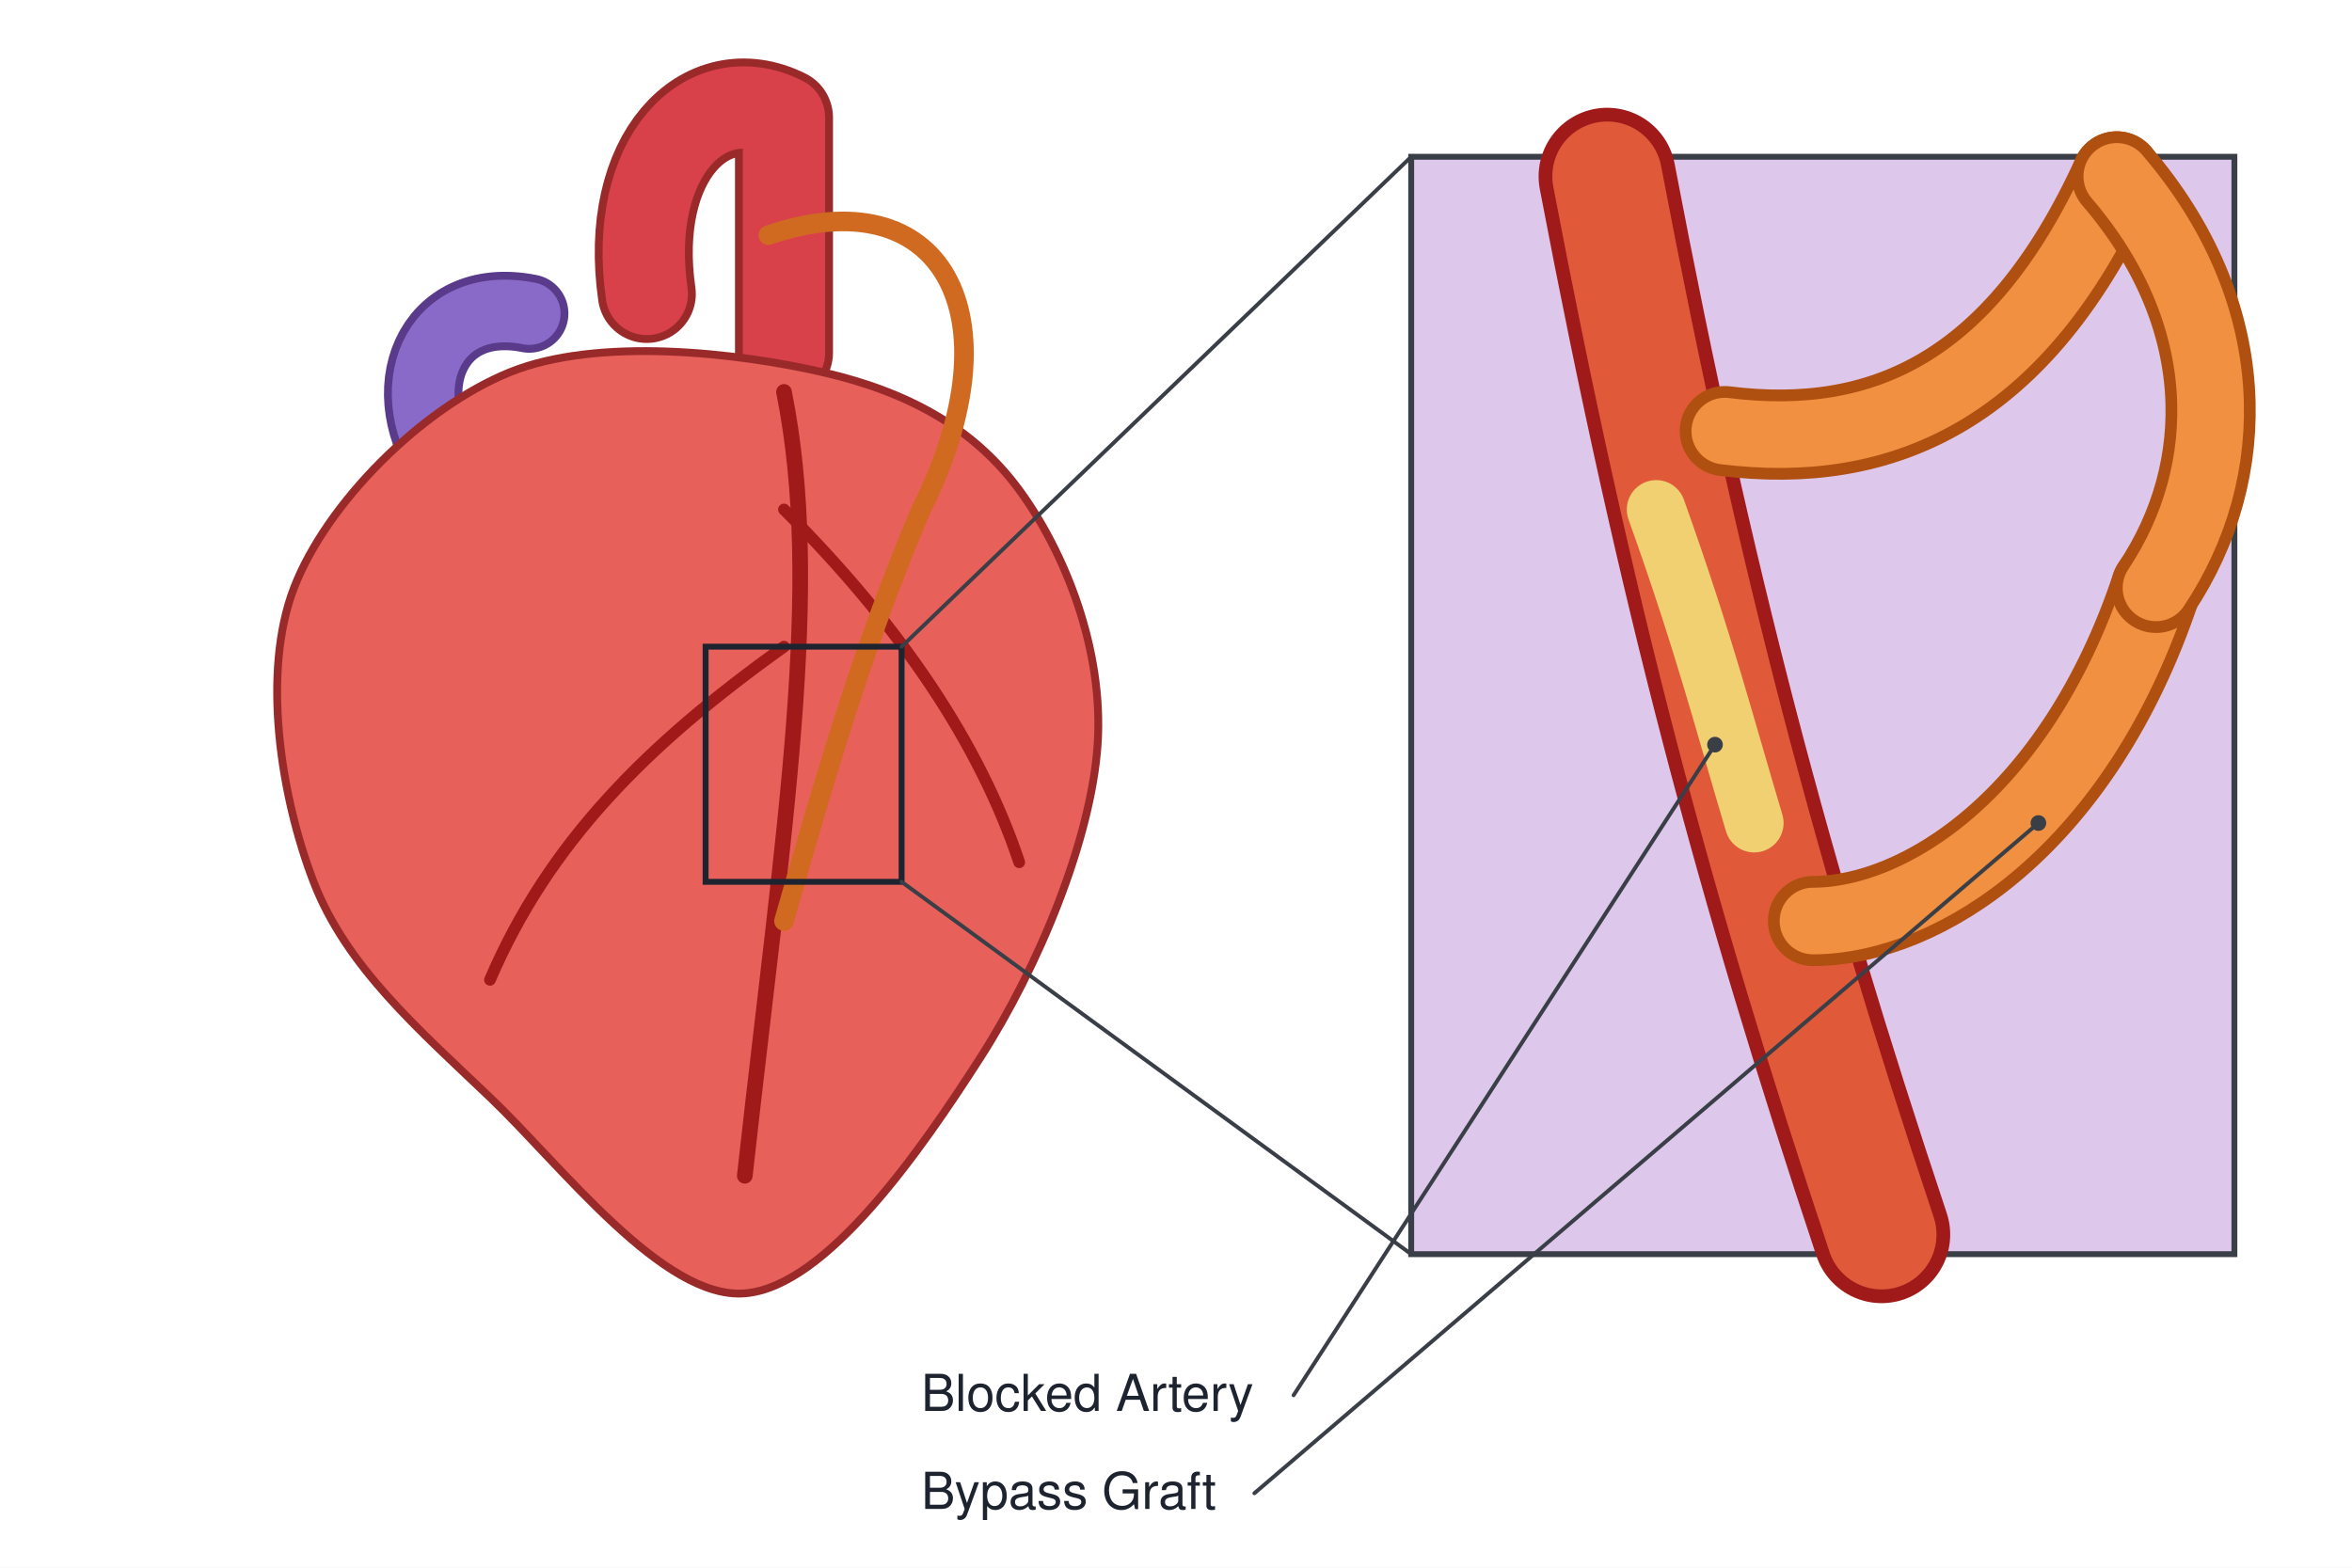
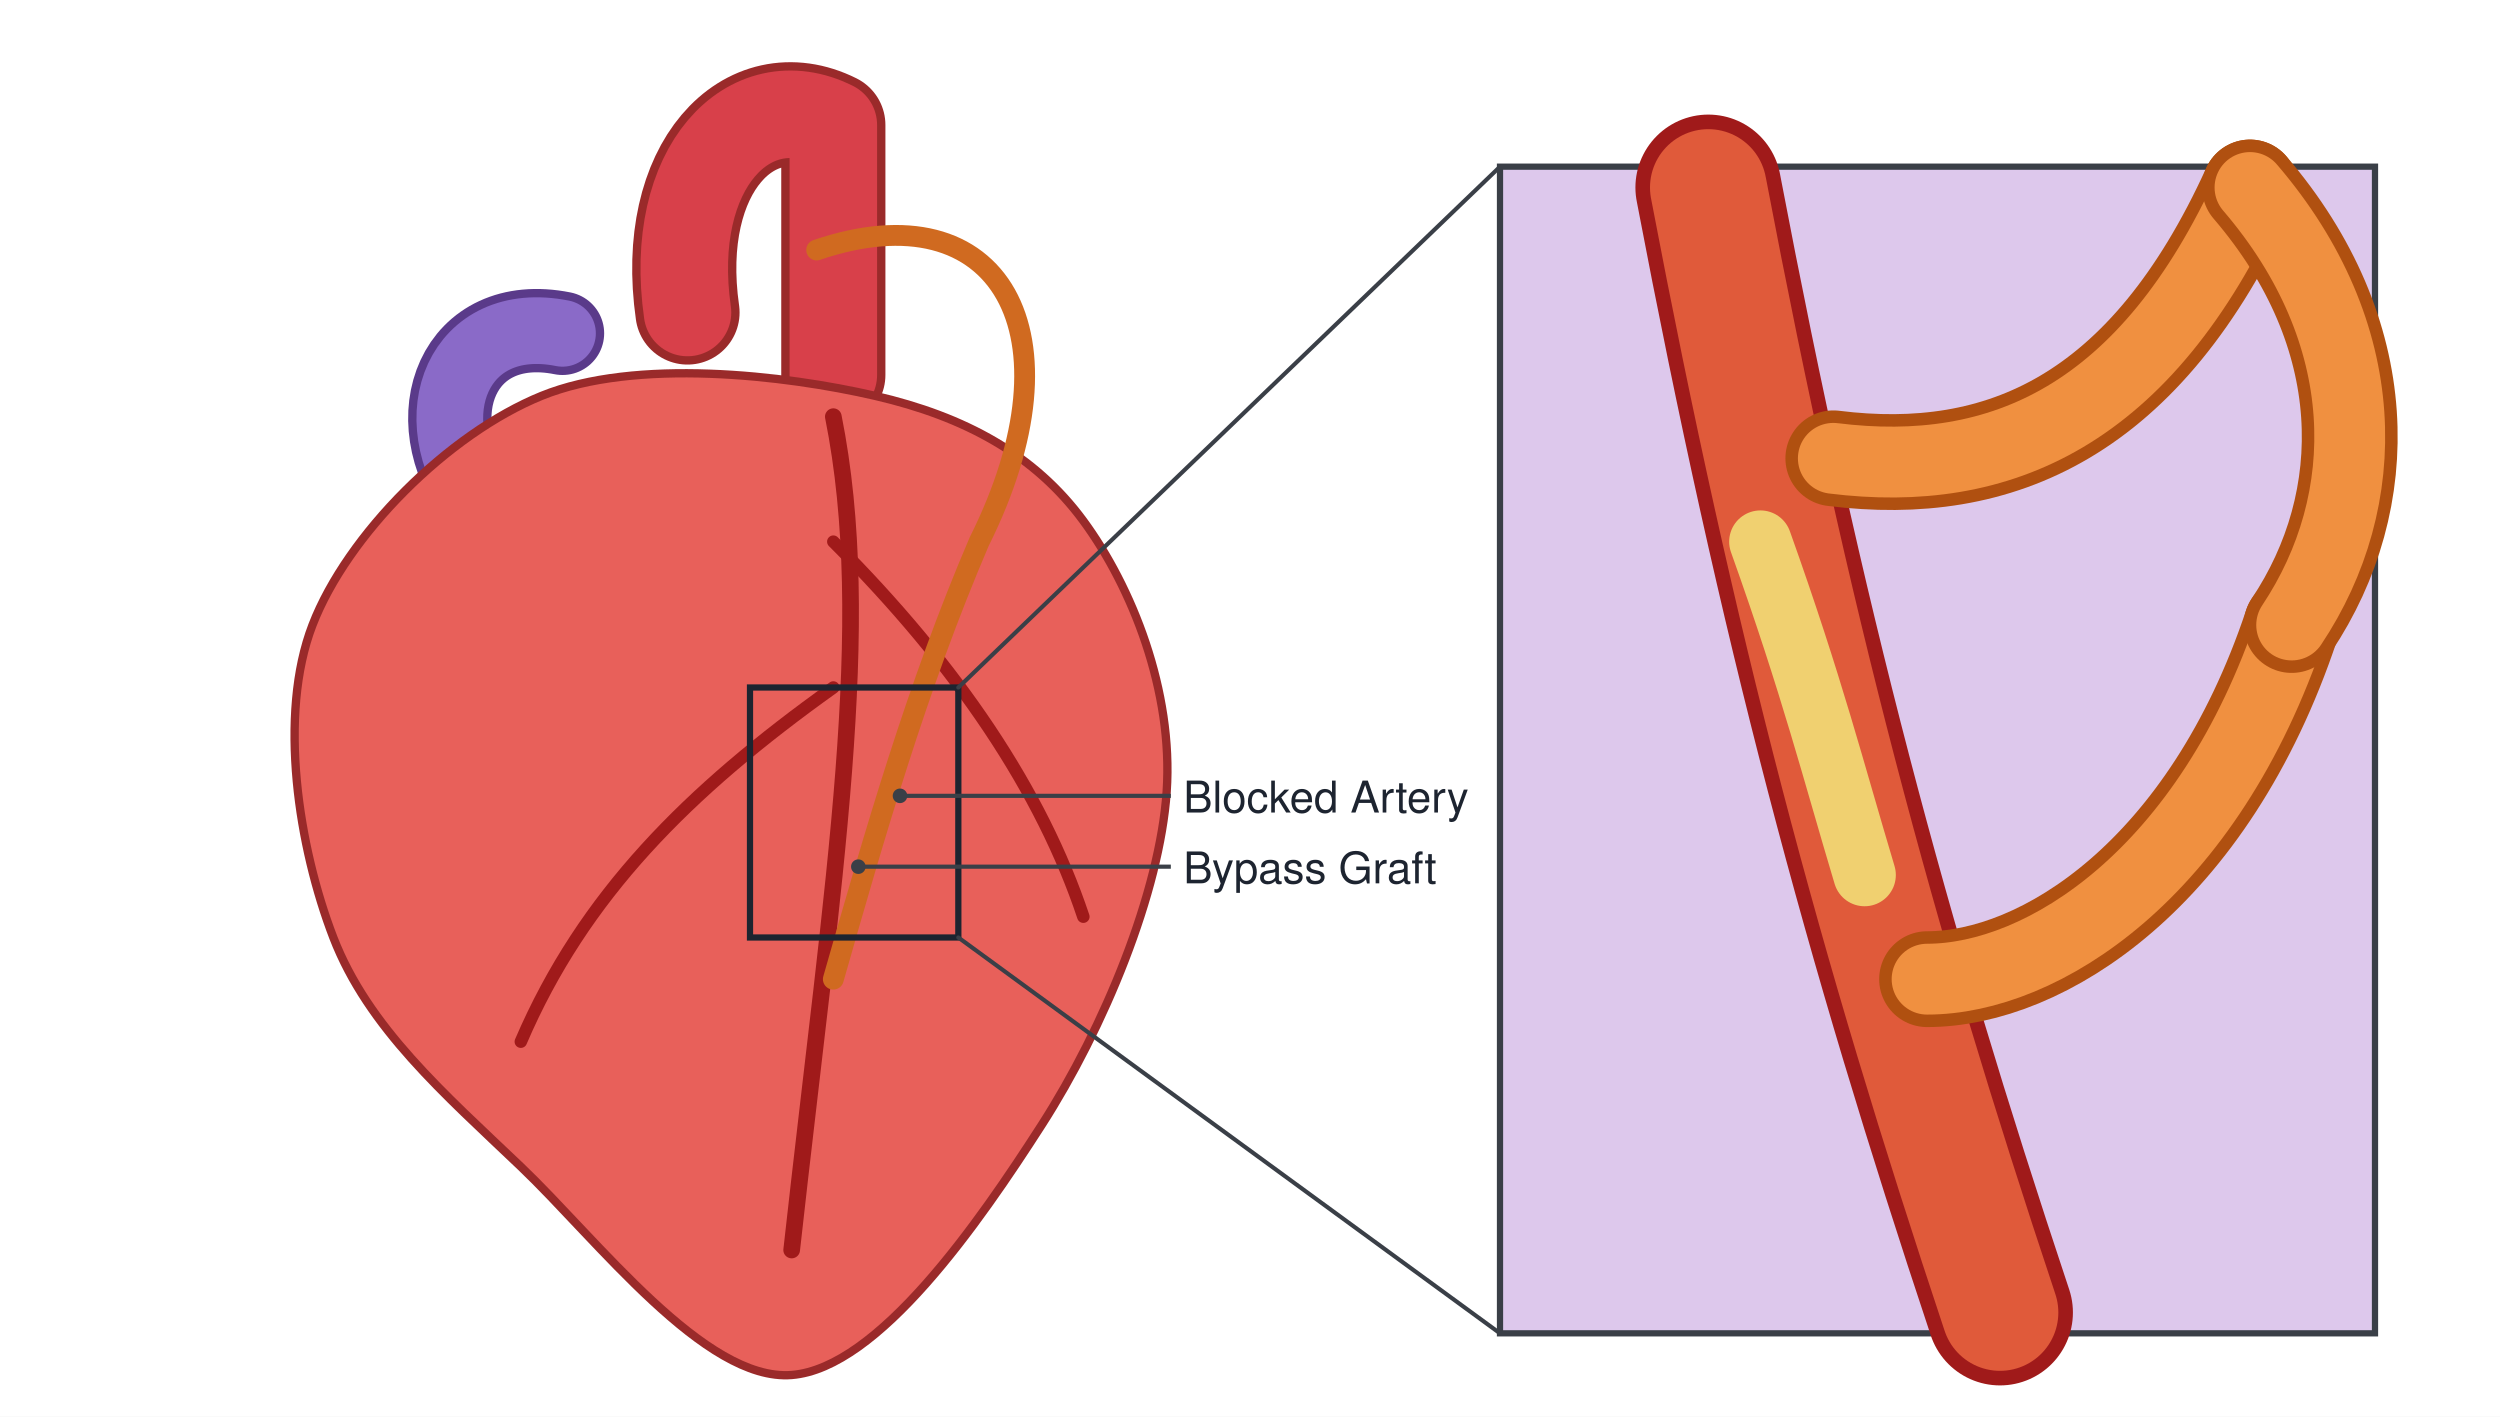
- <svg xmlns="http://www.w3.org/2000/svg" viewBox="0 0 1200 800" font-family="Segoe UI, Helvetica, Arial, sans-serif">
-   <rect width="1200" height="800" fill="#ffffff" />
+ <svg xmlns="http://www.w3.org/2000/svg" viewBox="0 0 1200 680" font-family="Segoe UI, Helvetica, Arial, sans-serif">
+   <rect width="1200" height="680" fill="#ffffff" />
  <path d="M330 150 C320 80 360 40 400 60 L400 180" stroke="#9a2a2a" stroke-width="50" fill="none" stroke-linejoin="round" stroke-linecap="round" />
  <path d="M330 150 C320 80 360 40 400 60 L400 180" stroke="#d8404a" stroke-width="42" fill="none" stroke-linejoin="round" stroke-linecap="round" />
  <path d="M230 240 C200 200 220 150 270 160" stroke="#5a3a8a" stroke-width="40" fill="none" stroke-linejoin="round" stroke-linecap="round" />
  <path d="M230 240 C200 200 220 150 270 160" stroke="#8a6ac8" stroke-width="32" fill="none" stroke-linejoin="round" stroke-linecap="round" />
  <path d="M150 300 C166.7 256.7 215 208.3 260 190 C305 171.7 376.7 180 420 190 C463.3 200 496.7 218.3 520 250 C543.3 281.7 563.3 331.7 560 380 C556.7 428.3 530 493.3 500 540 C470 586.7 421.7 656.7 380 660 C338.3 663.3 286.7 595 250 560 C213.3 525 176.7 493.3 160 450 C143.3 406.7 133.3 343.3 150 300 Z" stroke="#9a2a2a" stroke-width="4" fill="#e8605a" stroke-linejoin="round" stroke-linecap="round" />
  <path d="M400 200 C420 300 400 420 380 600" stroke="#a01a1a" stroke-width="8" fill="none" stroke-linejoin="round" stroke-linecap="round" />
  <path d="M400 260 C460 320 500 380 520 440" stroke="#a01a1a" stroke-width="6" fill="none" stroke-linejoin="round" stroke-linecap="round" />
  <path d="M400 330 C330 380 280 430 250 500" stroke="#a01a1a" stroke-width="6" fill="none" stroke-linejoin="round" stroke-linecap="round" />
  <path d="M392 120 C480 90 520 160 470 260 C440 330 420 400 400 470" stroke="#d06a20" stroke-width="10" fill="none" stroke-linejoin="round" stroke-linecap="round" />
  <rect x="360" y="330" width="100" height="120" rx="0" stroke="#1d2430" stroke-width="3" fill="none" />
  <line x1="460" y1="330" x2="720" y2="80" stroke="#3a3f47" stroke-width="2" stroke-linecap="round" />
  <line x1="460" y1="450" x2="720" y2="640" stroke="#3a3f47" stroke-width="2" stroke-linecap="round" />
  <rect x="720" y="80" width="420" height="560" rx="0" stroke="#3a3f47" stroke-width="3" fill="#ddc8ec" />
  <path d="M820 90 C860 300 900 450 960 630" stroke="#a01a1a" stroke-width="70" fill="none" stroke-linejoin="round" stroke-linecap="round" />
  <path d="M820 90 C860 300 900 450 960 630" stroke="#e05a3a" stroke-width="56" fill="none" stroke-linejoin="round" stroke-linecap="round" />
  <path d="M845 260 C870 330 880 370 895 420" stroke="#f0d070" stroke-width="30" fill="none" stroke-linejoin="round" stroke-linecap="round" />
  <path d="M1080 90 C1030 200 960 230 880 220" stroke="#b05010" stroke-width="46" fill="none" stroke-linejoin="round" stroke-linecap="round" />
  <path d="M1080 90 C1030 200 960 230 880 220" stroke="#f09040" stroke-width="34" fill="none" stroke-linejoin="round" stroke-linecap="round" />
  <path d="M1100 300 C1060 420 980 470 925 470" stroke="#b05010" stroke-width="46" fill="none" stroke-linejoin="round" stroke-linecap="round" />
  <path d="M1100 300 C1060 420 980 470 925 470" stroke="#f09040" stroke-width="34" fill="none" stroke-linejoin="round" stroke-linecap="round" />
  <path d="M1080 90 C1140 160 1140 240 1100 300" stroke="#b05010" stroke-width="46" fill="none" stroke-linejoin="round" stroke-linecap="round" />
  <path d="M1080 90 C1140 160 1140 240 1100 300" stroke="#f09040" stroke-width="34" fill="none" stroke-linejoin="round" stroke-linecap="round" />
-   <text x="470" y="720" font-size="26" fill="#1d2430" text-anchor="start" font-weight="400">Blocked Artery</text>
-   <path d="M660 712 L875 380" stroke="#3a3f47" stroke-width="2" fill="none" stroke-linejoin="round" stroke-linecap="round" />
-   <circle cx="875" cy="380" r="3.5" stroke="#3a3f47" stroke-width="1" fill="#3a3f47" />
-   <text x="470" y="770" font-size="26" fill="#1d2430" text-anchor="start" font-weight="400">Bypass Graft</text>
-   <path d="M640 762 L1040 420" stroke="#3a3f47" stroke-width="2" fill="none" stroke-linejoin="round" stroke-linecap="round" />
-   <circle cx="1040" cy="420" r="3.5" stroke="#3a3f47" stroke-width="1" fill="#3a3f47" />
+   <text x="568" y="390" font-size="21" fill="#1d2430">Blocked Artery</text>
+   <path d="M432 382 L562 382" stroke="#3a3f47" stroke-width="2" />
+   <circle cx="432" cy="382" r="3.5" fill="#3a3f47" />
+   <text x="568" y="424" font-size="21" fill="#1d2430">Bypass Graft</text>
+   <path d="M412 416 L562 416" stroke="#3a3f47" stroke-width="2" />
+   <circle cx="412" cy="416" r="3.5" fill="#3a3f47" />
</svg>
